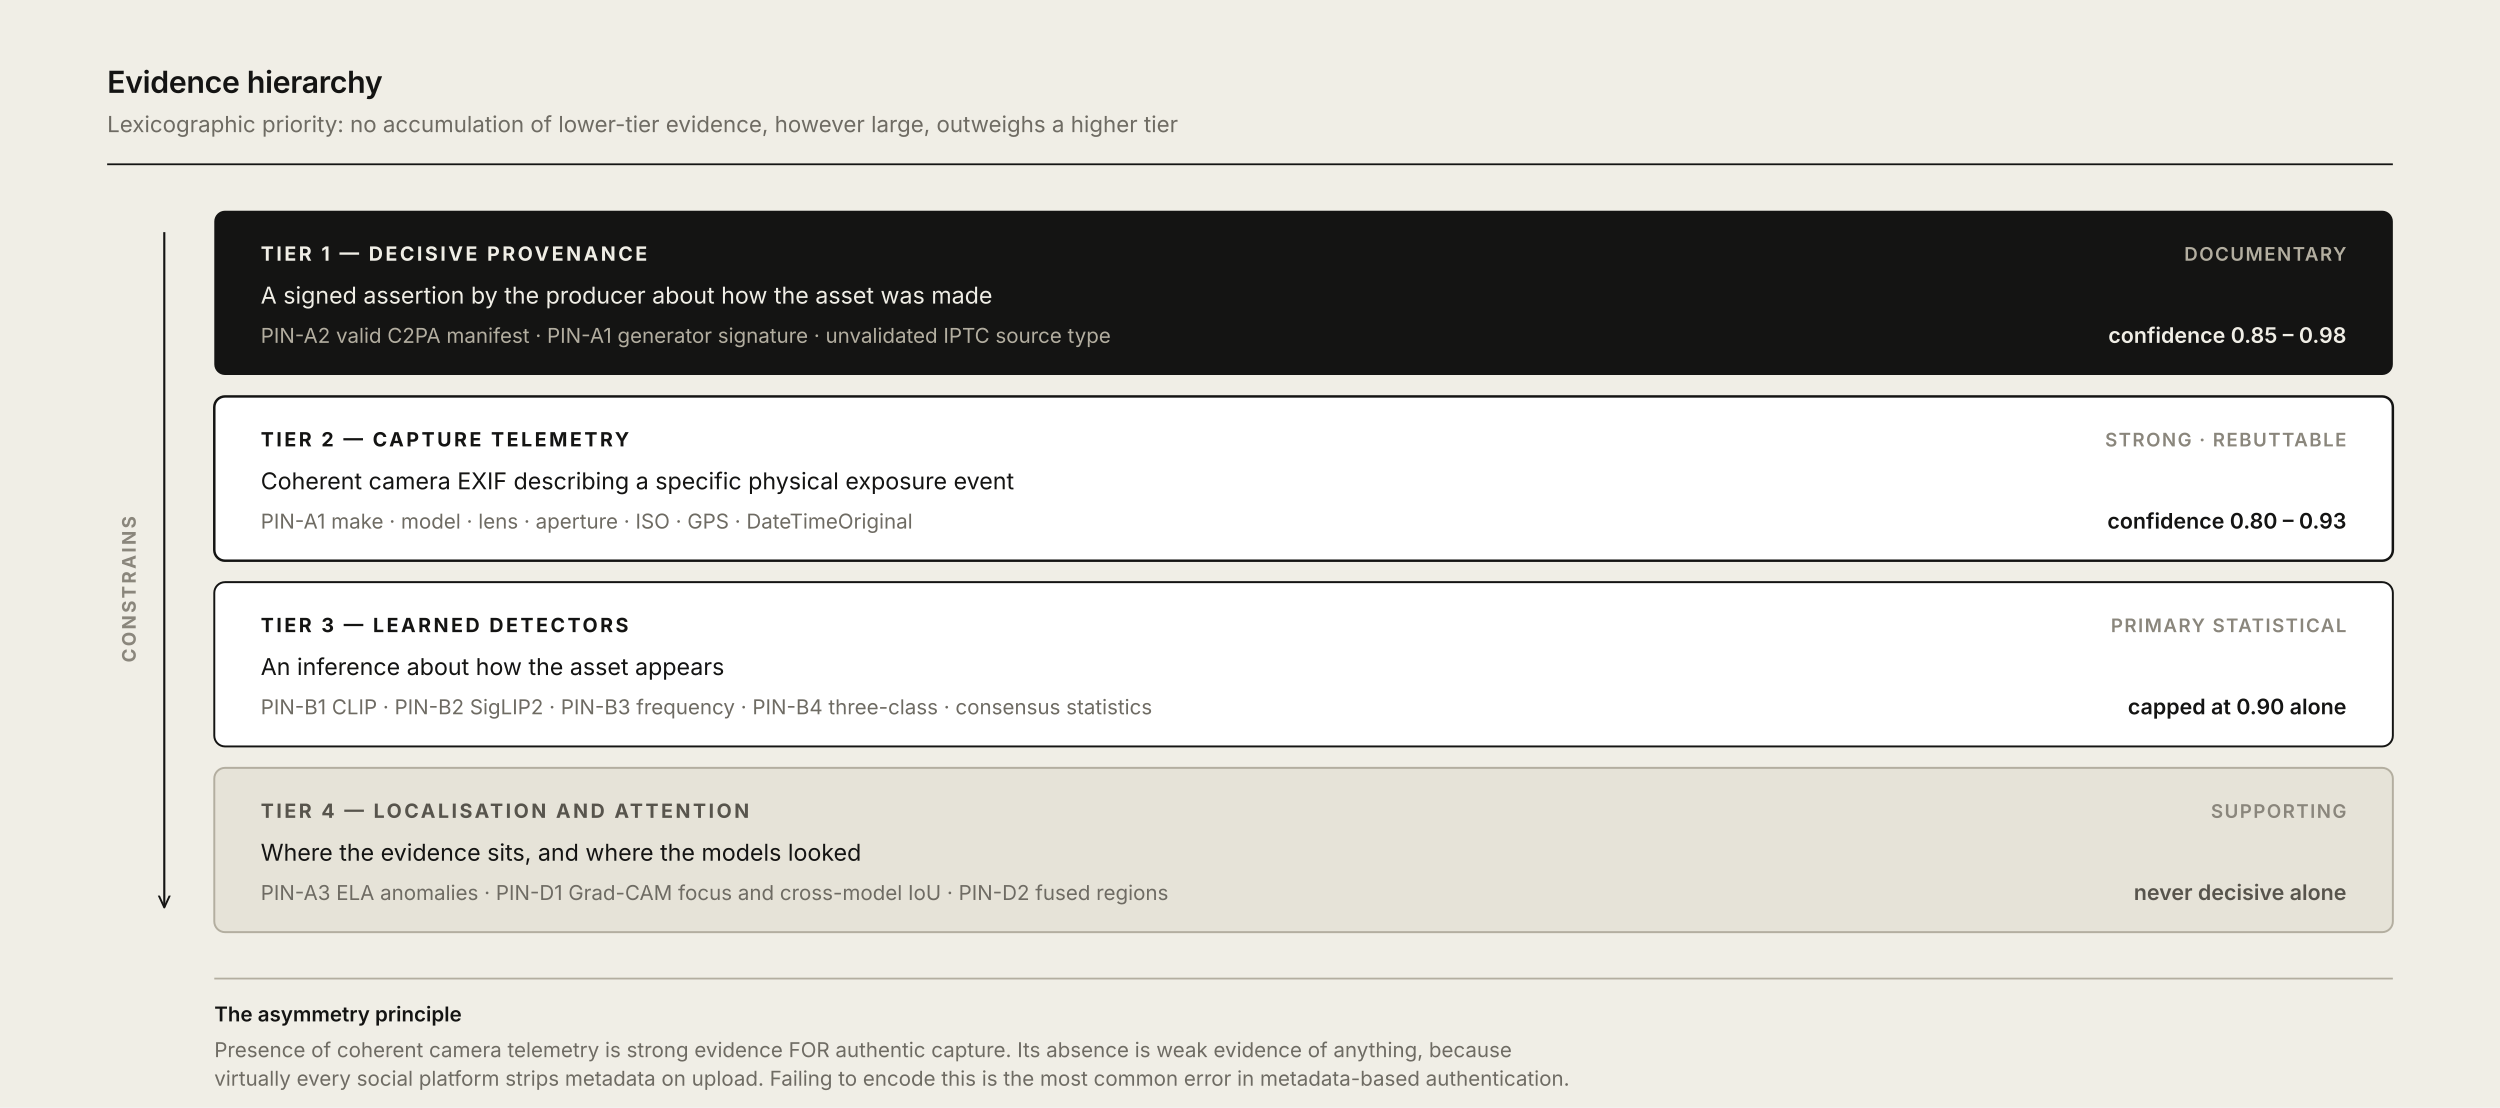
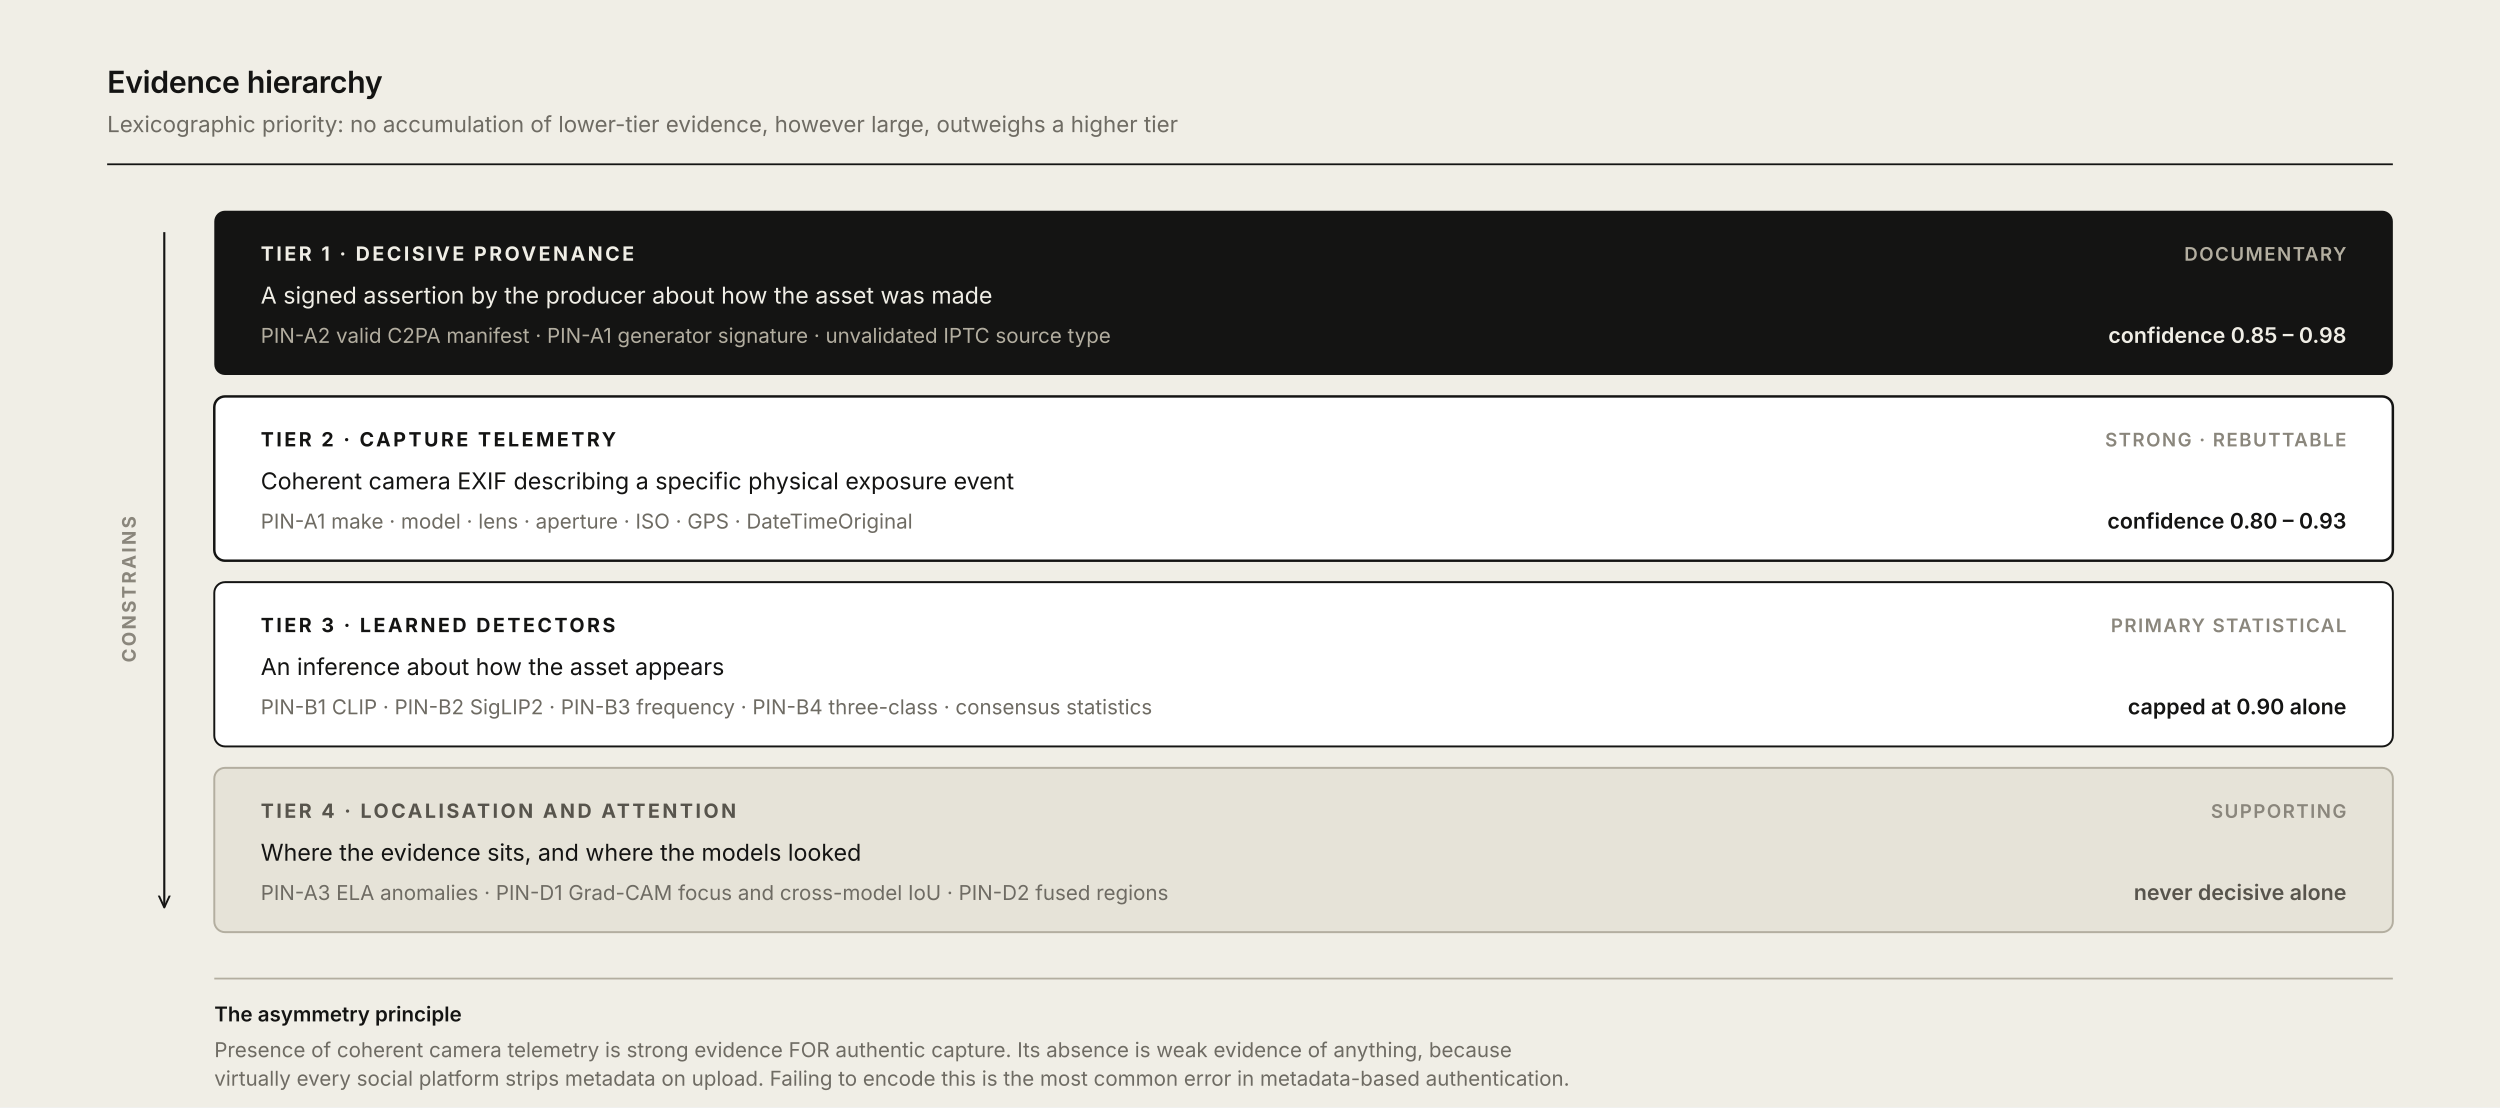
<svg xmlns="http://www.w3.org/2000/svg" viewBox="0 0 1400 620" font-family="Inter, -apple-system, BlinkMacSystemFont, Segoe UI, Helvetica Neue, Arial, sans-serif">
  <defs>
    <marker id="eh-a" viewBox="0 0 8 8" refX="7.2" refY="4" markerWidth="6" markerHeight="6" orient="auto">
      <path d="M0,0.6 L7.4,4 L0,7.4" fill="none" stroke="#141413" stroke-width="1.2" stroke-linecap="round" stroke-linejoin="round" />
    </marker>
  </defs>
  <rect width="1400" height="620" fill="#F0EEE6" />
  <text x="60" y="52" fill="#141413" font-size="17" font-weight="600" letter-spacing="-0.2">Evidence hierarchy</text>
  <text x="60" y="74" fill="#6E6B63" font-size="12.5">Lexicographic priority: no accumulation of lower-tier evidence, however large, outweighs a higher tier</text>
  <line x1="60" y1="92" x2="1340" y2="92" stroke="#141413" stroke-width="1" />
  <path d="M 92 130 L 92 508" stroke="#141413" stroke-width="1.2" fill="none" marker-end="url(#eh-a)" />
  <text x="76" y="330" fill="#8A867C" font-size="10.5" font-weight="700" letter-spacing="1.3" transform="rotate(-90 76 330)" text-anchor="middle">CONSTRAINS</text>
  <rect x="120" y="118" width="1220" height="92" rx="6" fill="#141413" />
-   <text x="146" y="146" fill="#F0EEE6" font-size="11" font-weight="700" letter-spacing="1.4">TIER 1 — DECISIVE PROVENANCE</text>
+   <text x="146" y="146" fill="#F0EEE6" font-size="11" font-weight="700" letter-spacing="1.4">TIER 1 · DECISIVE PROVENANCE</text>
  <text x="146" y="170" fill="#F0EEE6" font-size="13">A signed assertion by the producer about how the asset was made</text>
  <text x="146" y="192" fill="#B3AEA0" font-size="11.5">PIN-A2 valid C2PA manifest · PIN-A1 generator signature · unvalidated IPTC source type</text>
  <text x="1314" y="146" text-anchor="end" fill="#B3AEA0" font-size="10.5" font-weight="600" letter-spacing="0.8">DOCUMENTARY</text>
  <text x="1314" y="192" text-anchor="end" fill="#F0EEE6" font-size="12" font-weight="600">confidence 0.85 – 0.98</text>
  <rect x="120" y="222" width="1220" height="92" rx="6" fill="#FFFFFF" stroke="#141413" stroke-width="1.4" />
-   <text x="146" y="250" fill="#141413" font-size="11" font-weight="700" letter-spacing="1.4">TIER 2 — CAPTURE TELEMETRY</text>
+   <text x="146" y="250" fill="#141413" font-size="11" font-weight="700" letter-spacing="1.4">TIER 2 · CAPTURE TELEMETRY</text>
  <text x="146" y="274" fill="#141413" font-size="13">Coherent camera EXIF describing a specific physical exposure event</text>
  <text x="146" y="296" fill="#6E6B63" font-size="11.5">PIN-A1 make · model · lens · aperture · ISO · GPS · DateTimeOriginal</text>
  <text x="1314" y="250" text-anchor="end" fill="#8A867C" font-size="10.5" font-weight="600" letter-spacing="0.8">STRONG · REBUTTABLE</text>
  <text x="1314" y="296" text-anchor="end" fill="#141413" font-size="12" font-weight="600">confidence 0.80 – 0.93</text>
  <rect x="120" y="326" width="1220" height="92" rx="6" fill="#FFFFFF" stroke="#141413" stroke-width="1.1" />
-   <text x="146" y="354" fill="#141413" font-size="11" font-weight="700" letter-spacing="1.4">TIER 3 — LEARNED DETECTORS</text>
+   <text x="146" y="354" fill="#141413" font-size="11" font-weight="700" letter-spacing="1.4">TIER 3 · LEARNED DETECTORS</text>
  <text x="146" y="378" fill="#141413" font-size="13">An inference about how the asset appears</text>
  <text x="146" y="400" fill="#6E6B63" font-size="11.5">PIN-B1 CLIP · PIN-B2 SigLIP2 · PIN-B3 frequency · PIN-B4 three-class · consensus statistics</text>
  <text x="1314" y="354" text-anchor="end" fill="#8A867C" font-size="10.5" font-weight="600" letter-spacing="0.8">PRIMARY STATISTICAL</text>
  <text x="1314" y="400" text-anchor="end" fill="#141413" font-size="12" font-weight="600">capped at 0.90 alone</text>
  <rect x="120" y="430" width="1220" height="92" rx="6" fill="#E6E3D8" stroke="#B3AEA0" stroke-width="1.1" />
-   <text x="146" y="458" fill="#57544C" font-size="11" font-weight="700" letter-spacing="1.4">TIER 4 — LOCALISATION AND ATTENTION</text>
+   <text x="146" y="458" fill="#57544C" font-size="11" font-weight="700" letter-spacing="1.4">TIER 4 · LOCALISATION AND ATTENTION</text>
  <text x="146" y="482" fill="#141413" font-size="13">Where the evidence sits, and where the models looked</text>
  <text x="146" y="504" fill="#6E6B63" font-size="11.5">PIN-A3 ELA anomalies · PIN-D1 Grad-CAM focus and cross-model IoU · PIN-D2 fused regions</text>
  <text x="1314" y="458" text-anchor="end" fill="#8A867C" font-size="10.5" font-weight="600" letter-spacing="0.8">SUPPORTING</text>
  <text x="1314" y="504" text-anchor="end" fill="#57544C" font-size="12" font-weight="600">never decisive alone</text>
  <line x1="120" y1="548" x2="1340" y2="548" stroke="#B3AEA0" stroke-width="1" />
  <text x="120" y="572" fill="#141413" font-size="11.5" font-weight="600">The asymmetry principle</text>
  <text x="120" y="592" fill="#6E6B63" font-size="11.5">Presence of coherent camera telemetry is strong evidence FOR authentic capture. Its absence is weak evidence of anything, because</text>
  <text x="120" y="608" fill="#6E6B63" font-size="11.5">virtually every social platform strips metadata on upload. Failing to encode this is the most common error in metadata-based authentication.</text>
</svg>
